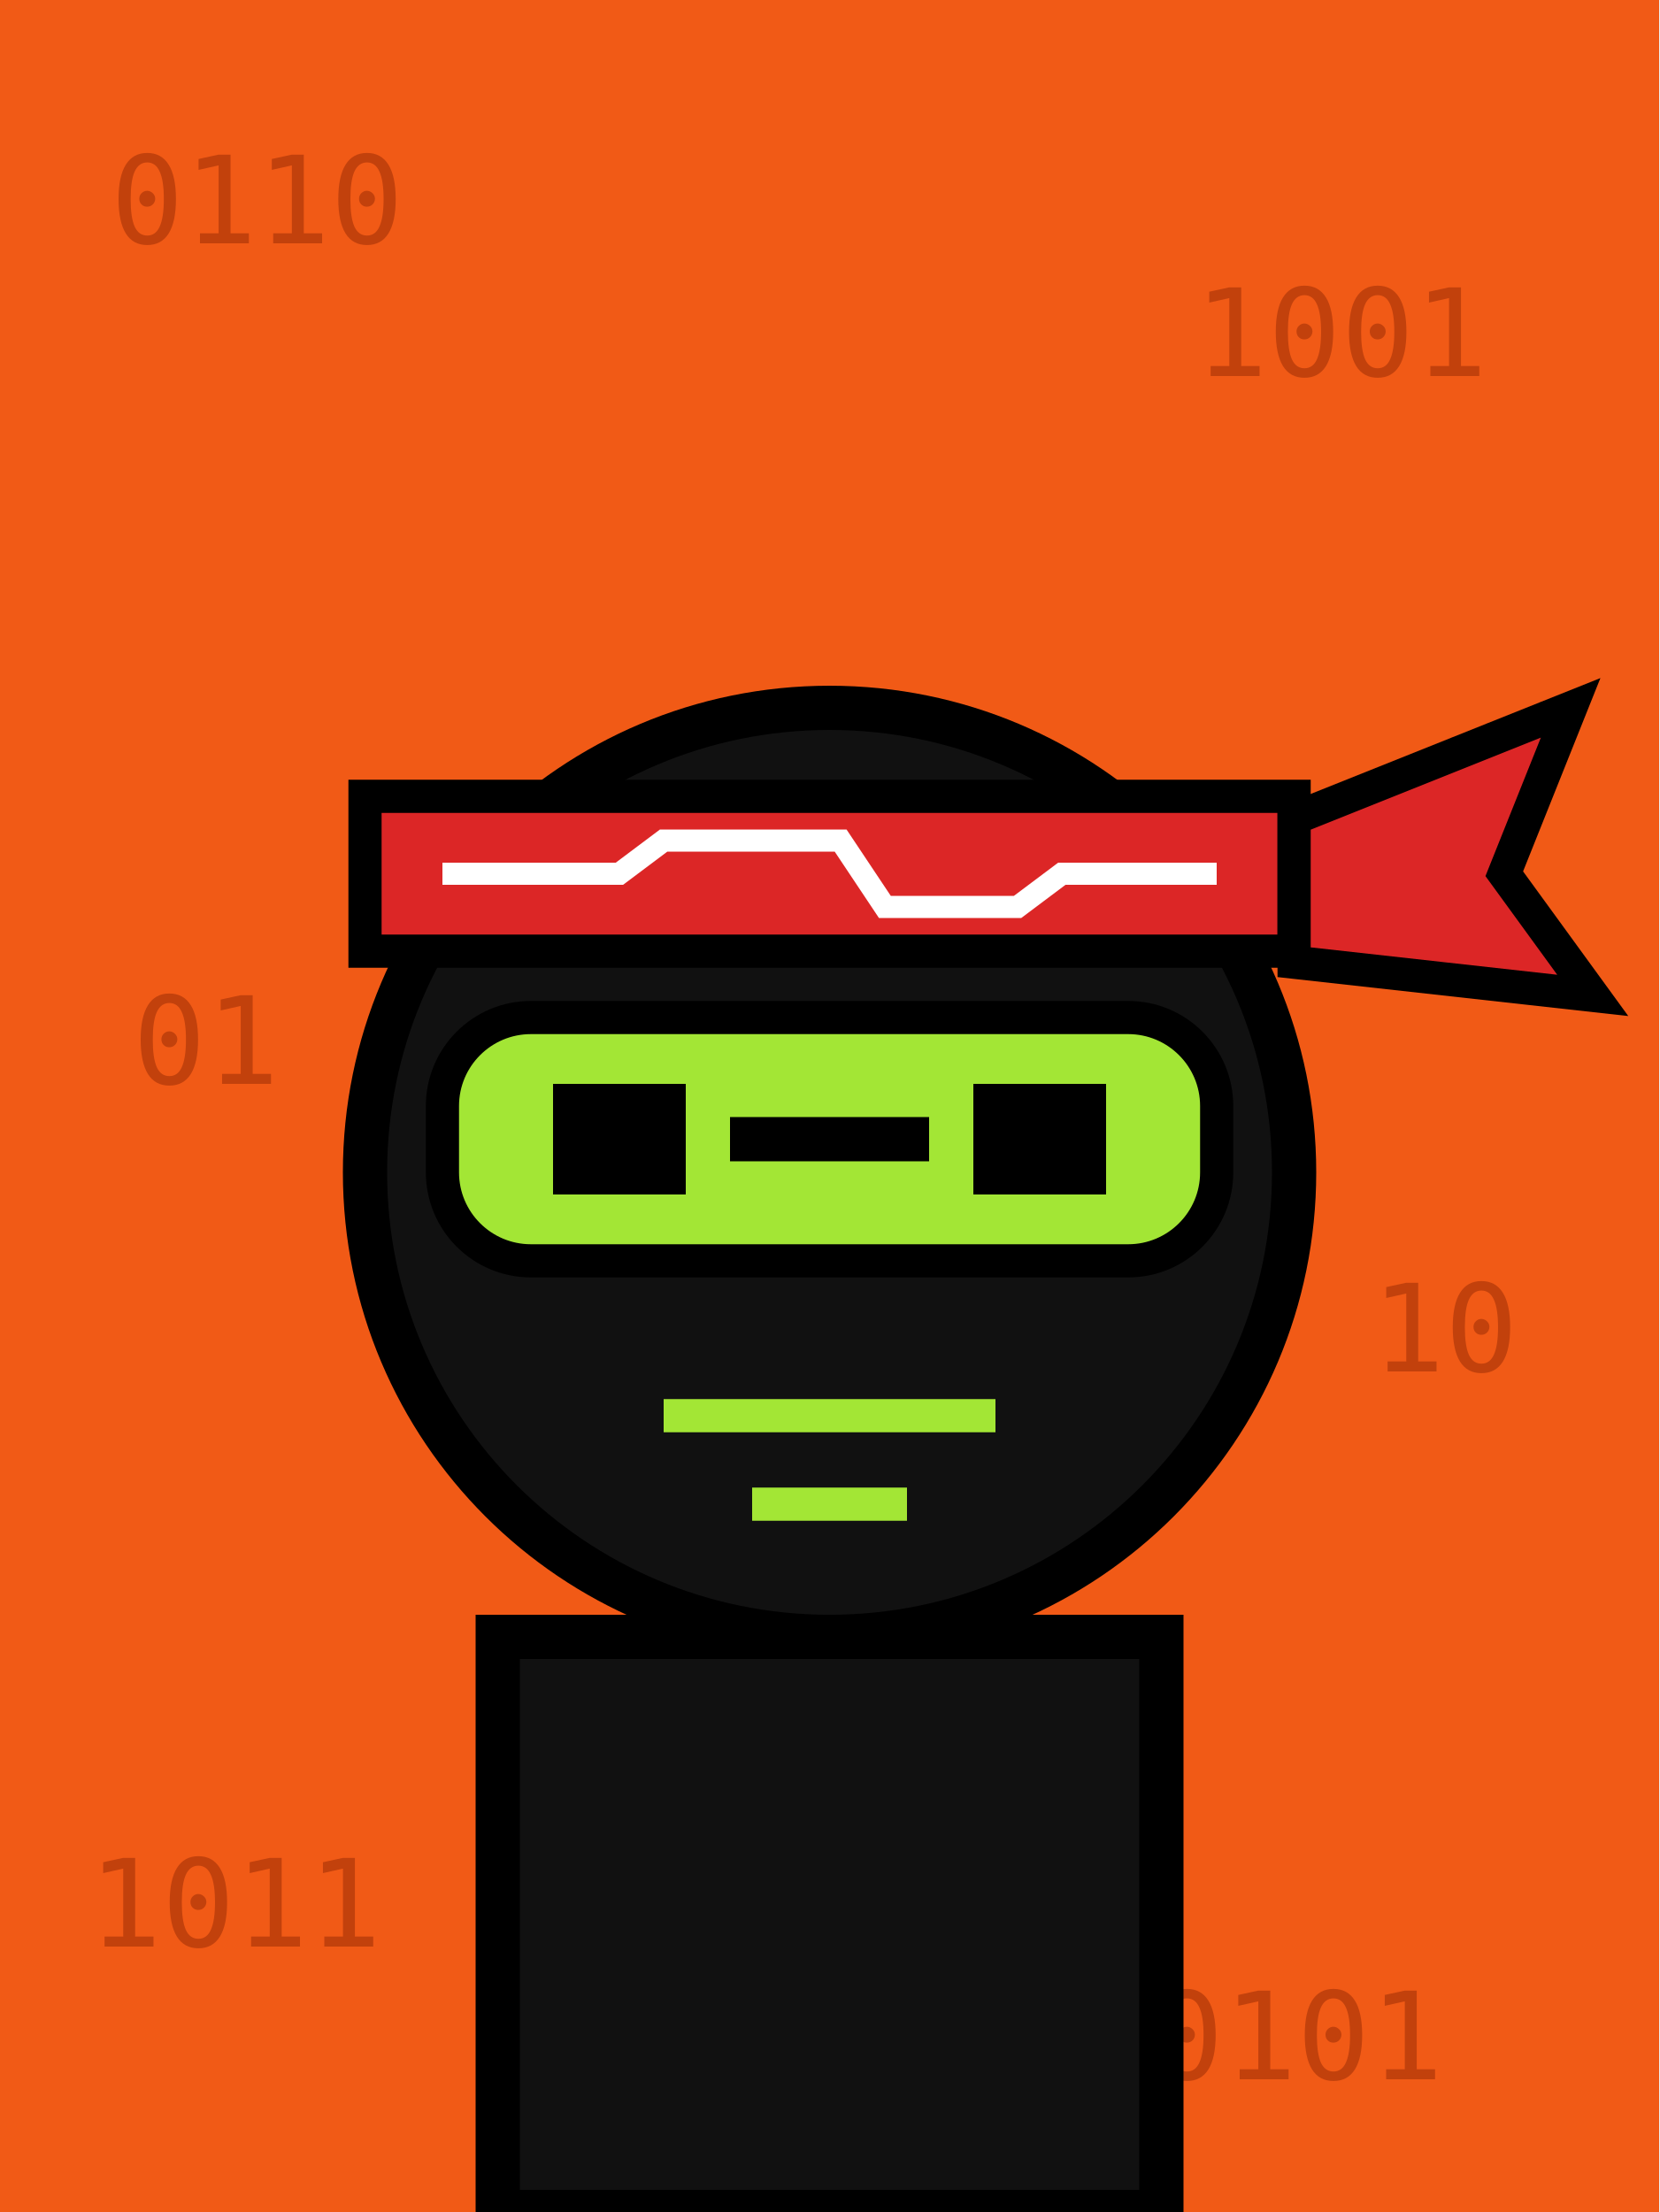
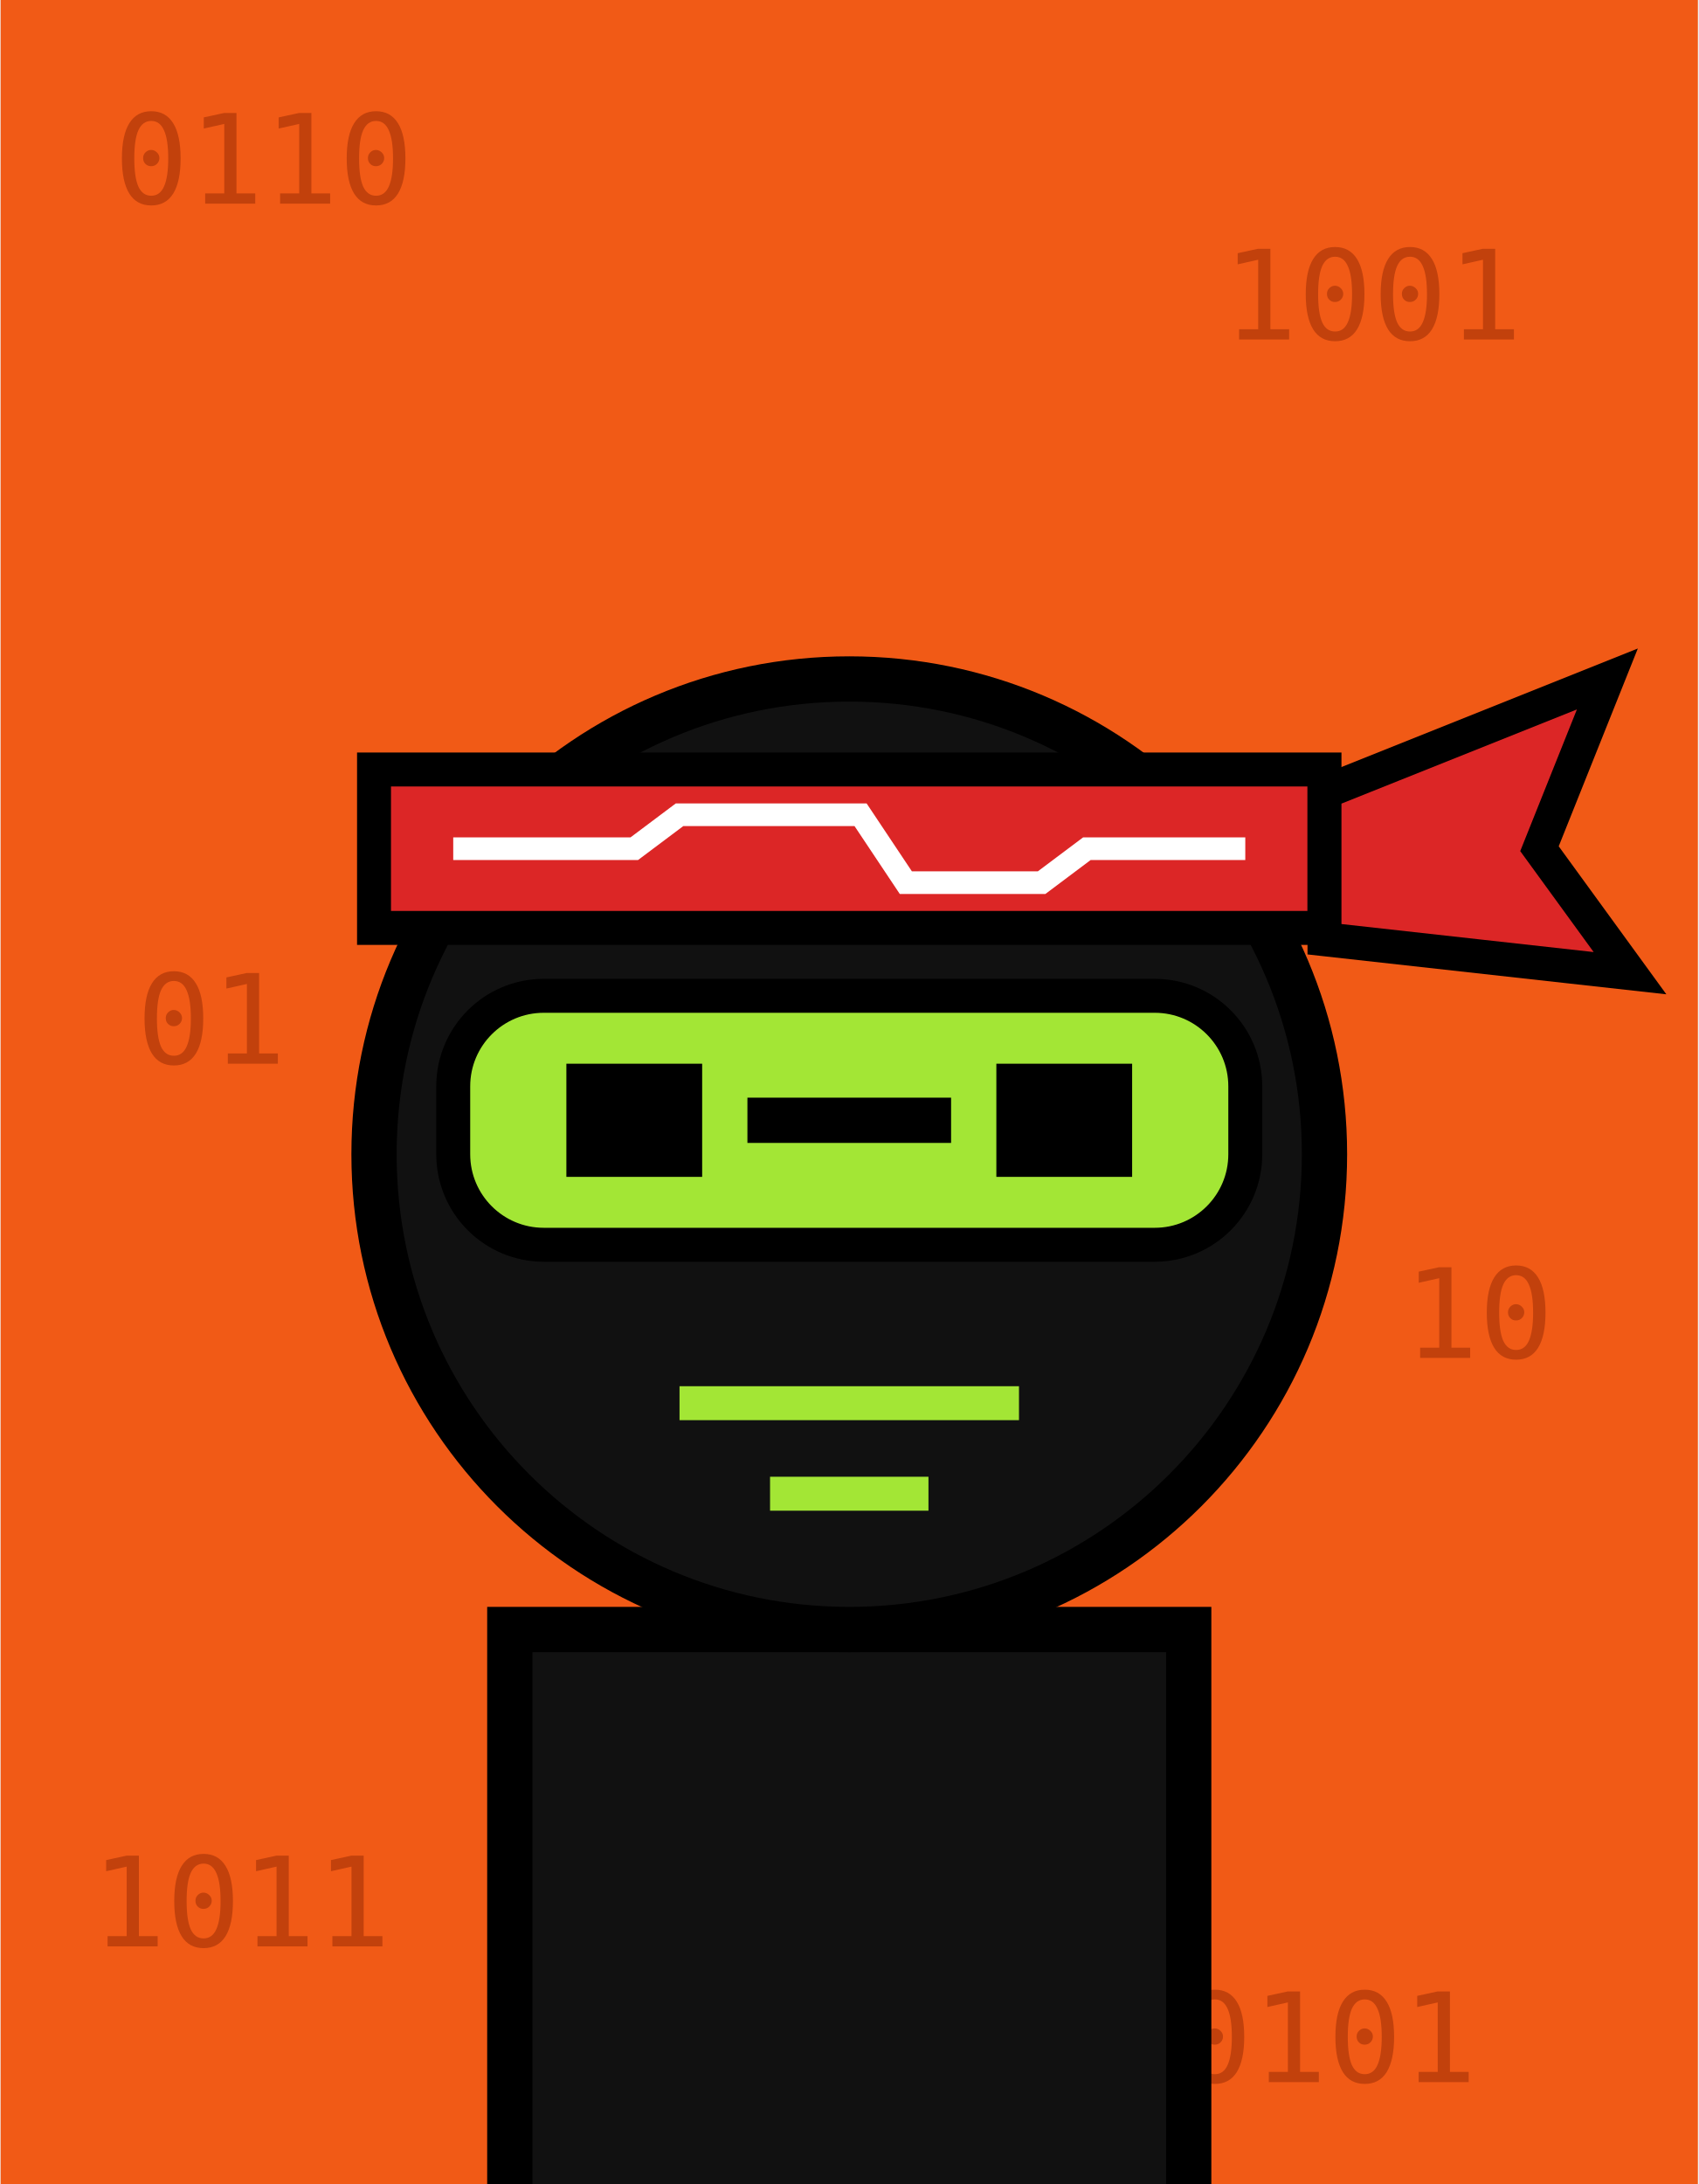
- <svg xmlns="http://www.w3.org/2000/svg" viewBox="0 0 150 200" width="900" height="1200" role="img" aria-label="Hacker ninja avatar">
+ <svg xmlns="http://www.w3.org/2000/svg" viewBox="0 4 150 193" width="700" height="900" role="img" aria-label="Hacker ninja avatar">
  <rect width="150" height="200" fill="#f15a16" />
  <g font-family="monospace" font-size="11" fill="#c2410c">
    <text x="10" y="22">0110</text>
    <text x="108" y="34">1001</text>
    <text x="8" y="176">1011</text>
    <text x="104" y="188">0101</text>
    <text x="12" y="98">01</text>
    <text x="124" y="124">10</text>
  </g>
  <rect x="45" y="148" width="60" height="52" fill="#111" stroke="#000" stroke-width="4" />
  <circle cx="75" cy="106" r="42" fill="#111" stroke="#000" stroke-width="4" />
  <rect x="40" y="92" width="70" height="22" rx="8" fill="#a3e635" stroke="#000" stroke-width="3" />
  <rect x="50" y="98" width="12" height="10" fill="#000" />
  <rect x="88" y="98" width="12" height="10" fill="#000" />
  <rect x="66" y="101" width="18" height="4" fill="#000" />
  <path d="M60 128H90M68 136H82" fill="none" stroke="#a3e635" stroke-width="3" />
  <rect x="33" y="72" width="84" height="14" fill="#dc2626" stroke="#000" stroke-width="3" />
  <path d="M40 79H56L60 76H76L80 82H92L96 79H110" fill="none" stroke="#fff" stroke-width="2" />
  <polygon points="117,74 142,64 136,79 144,90 117,87" fill="#dc2626" stroke="#000" stroke-width="3" />
</svg>
